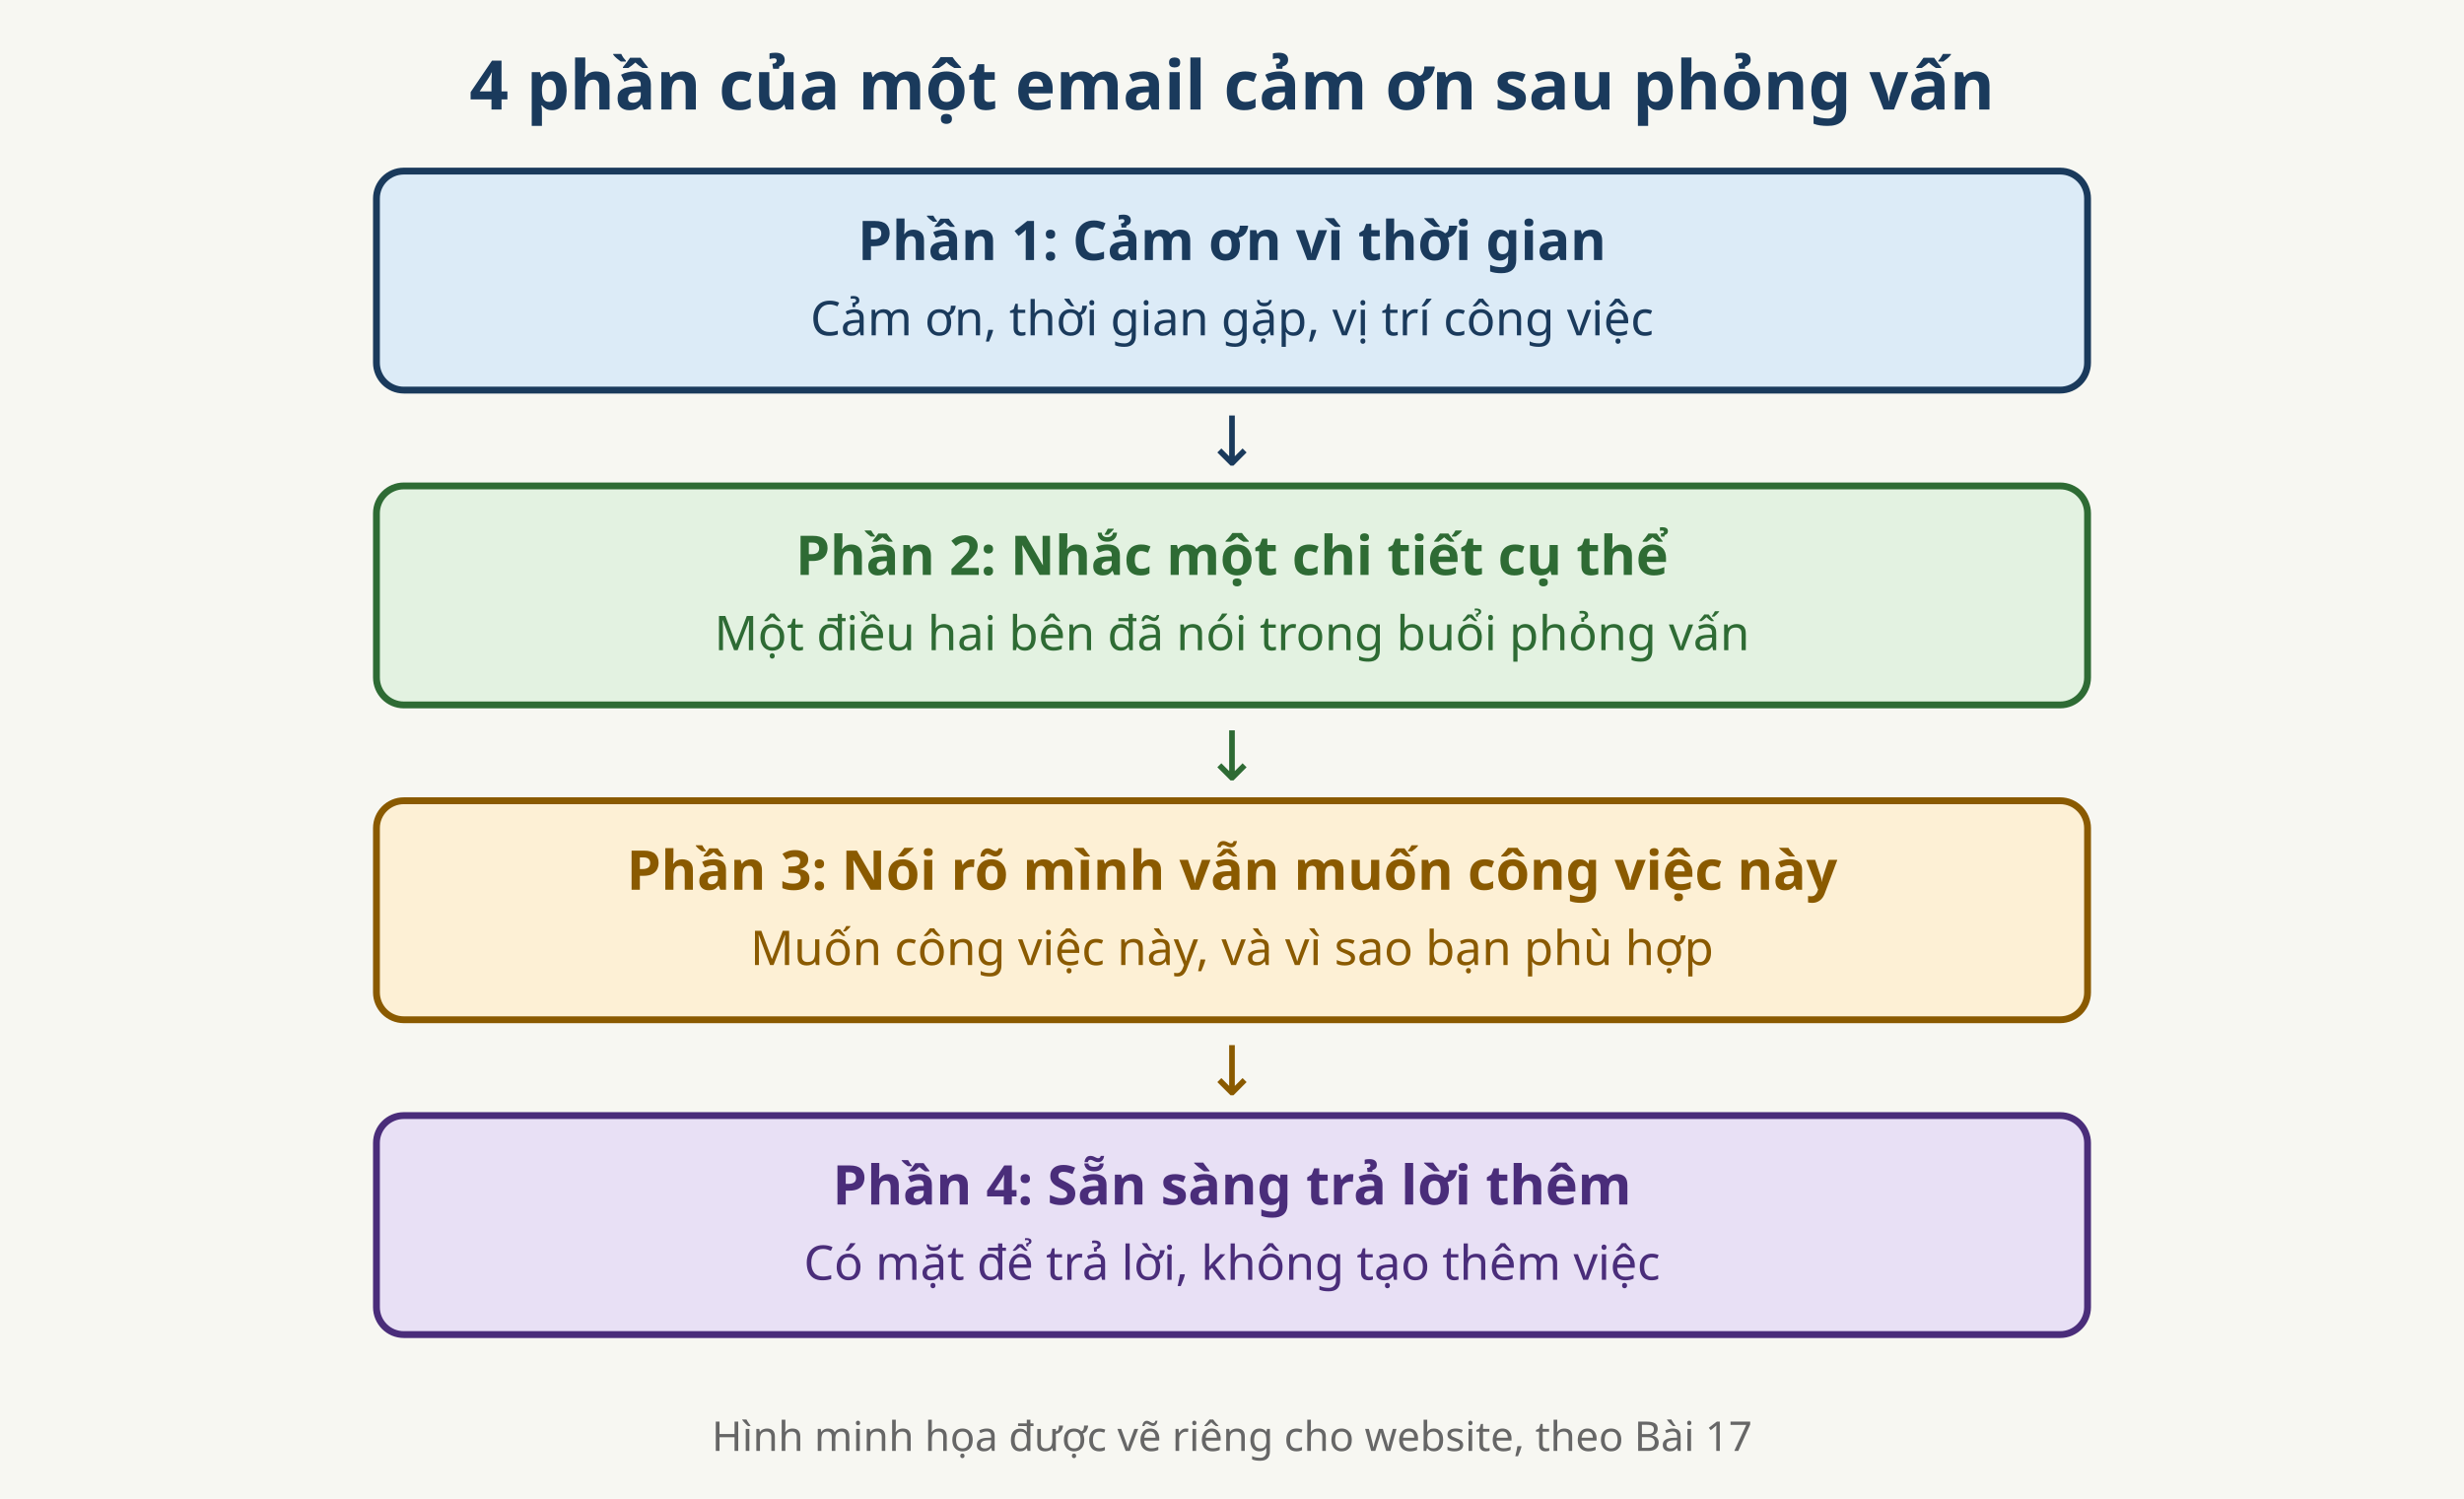
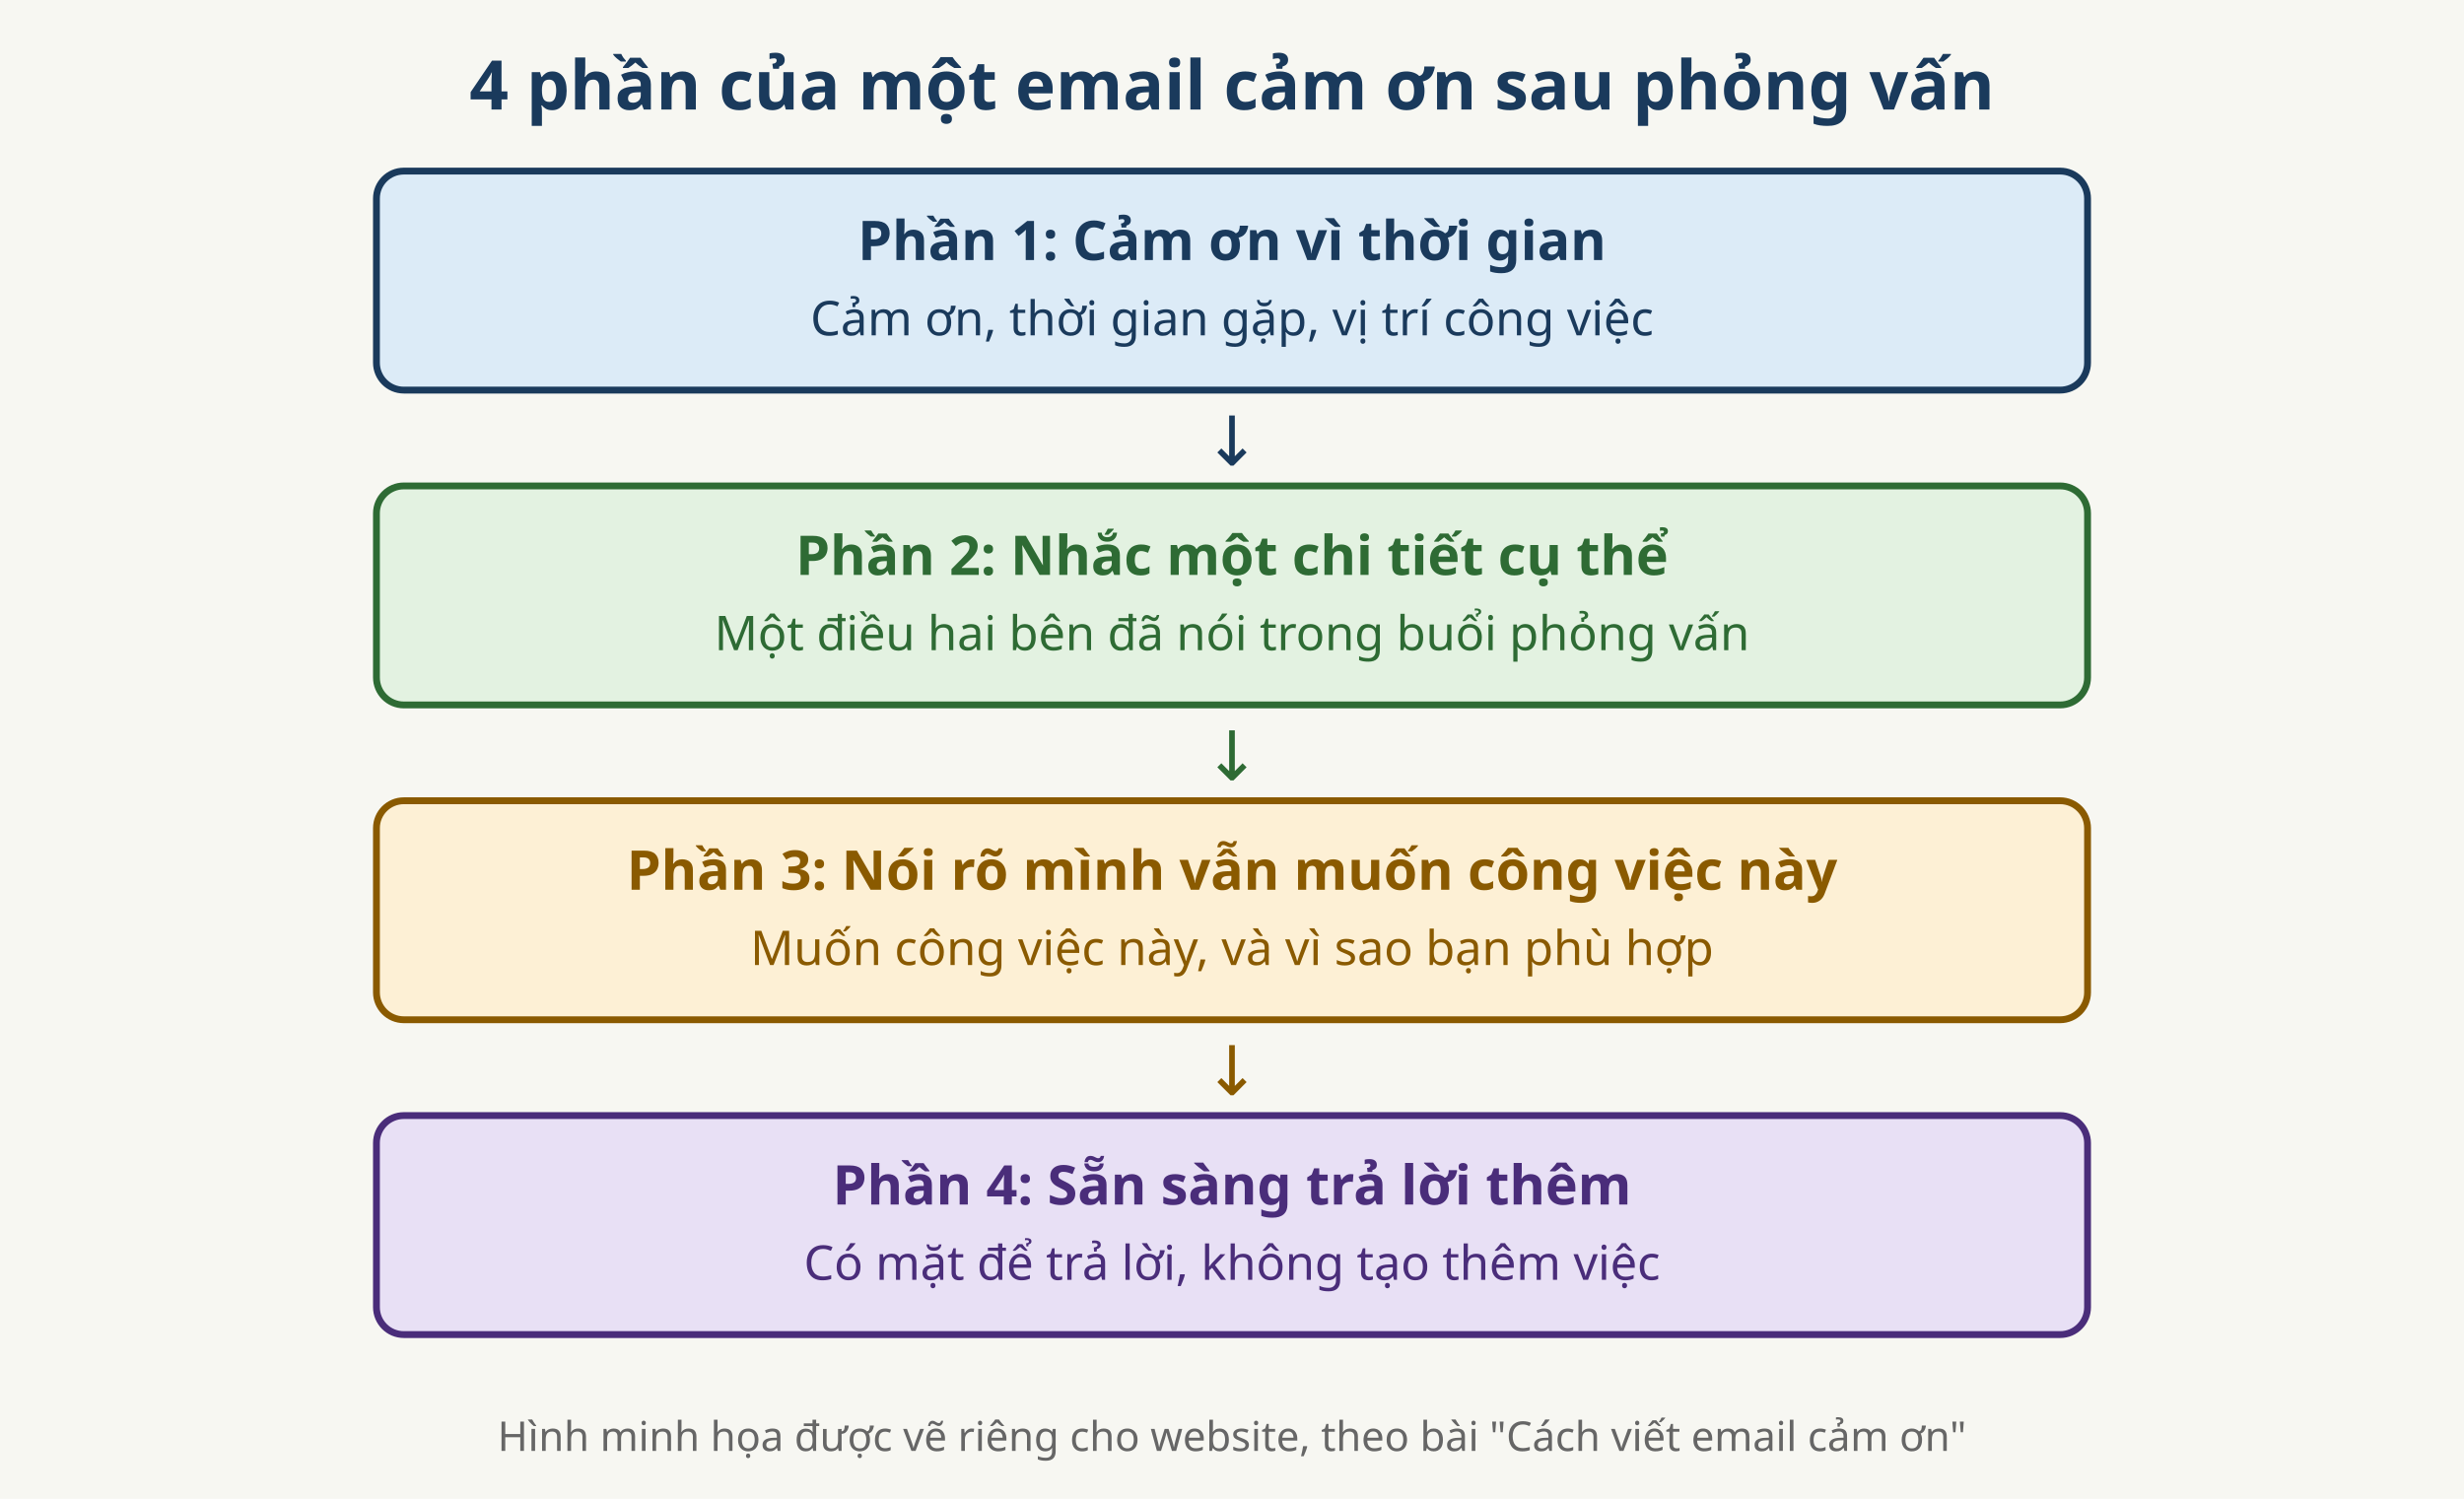
<svg xmlns="http://www.w3.org/2000/svg" width="720" height="438" viewBox="0 0 720 438" role="img" aria-labelledby="title desc">
  <rect width="720" height="438" fill="#f7f7f2" />
  <text x="360" y="32" text-anchor="middle" font-family="sans-serif" font-size="20" font-weight="bold" fill="#1a3a5c">4 phần của một email cảm ơn sau phỏng vấn</text>
  <g font-family="sans-serif">
    <rect x="110" y="50" width="500" height="64" rx="8" fill="#dcebf7" stroke="#1a3a5c" stroke-width="2" />
    <text x="360" y="76" text-anchor="middle" font-size="16" font-weight="bold" fill="#1a3a5c">Phần 1: Cảm ơn vì thời gian</text>
    <text x="360" y="98" text-anchor="middle" font-size="14" fill="#1a3a5c">Cảm ơn, thời gian gặp, vị trí công việc</text>
    <text x="360" y="136" text-anchor="middle" font-size="20" fill="#1a3a5c">↓</text>
    <rect x="110" y="142" width="500" height="64" rx="8" fill="#e3f2e1" stroke="#2e6b34" stroke-width="2" />
    <text x="360" y="168" text-anchor="middle" font-size="16" font-weight="bold" fill="#2e6b34">Phần 2: Nhắc một chi tiết cụ thể</text>
    <text x="360" y="190" text-anchor="middle" font-size="14" fill="#2e6b34">Một điều hai bên đã nói trong buổi phỏng vấn</text>
    <text x="360" y="228" text-anchor="middle" font-size="20" fill="#2e6b34">↓</text>
    <rect x="110" y="234" width="500" height="64" rx="8" fill="#fdf0d5" stroke="#8a5a00" stroke-width="2" />
    <text x="360" y="260" text-anchor="middle" font-size="16" font-weight="bold" fill="#8a5a00">Phần 3: Nói rõ mình vẫn muốn công việc này</text>
    <text x="360" y="282" text-anchor="middle" font-size="14" fill="#8a5a00">Muốn công việc này, và vì sao bạn phù hợp</text>
    <text x="360" y="320" text-anchor="middle" font-size="20" fill="#8a5a00">↓</text>
    <rect x="110" y="326" width="500" height="64" rx="8" fill="#e8e0f5" stroke="#4a2d7a" stroke-width="2" />
    <text x="360" y="352" text-anchor="middle" font-size="16" font-weight="bold" fill="#4a2d7a">Phần 4: Sẵn sàng trả lời thêm</text>
    <text x="360" y="374" text-anchor="middle" font-size="14" fill="#4a2d7a">Có mặt để trả lời, không tạo thêm việc</text>
  </g>
-   <text x="360" y="424" text-anchor="middle" font-family="sans-serif" font-size="12" fill="#666">Hình minh họa được vẽ riêng cho website, theo Bài 17</text>
+   <text x="360" y="424" text-anchor="middle" font-family="sans-serif" font-size="12" fill="#666">Hình minh họa được vẽ riêng cho website, theo bài "Cách viết email cảm ơn"</text>
</svg>
